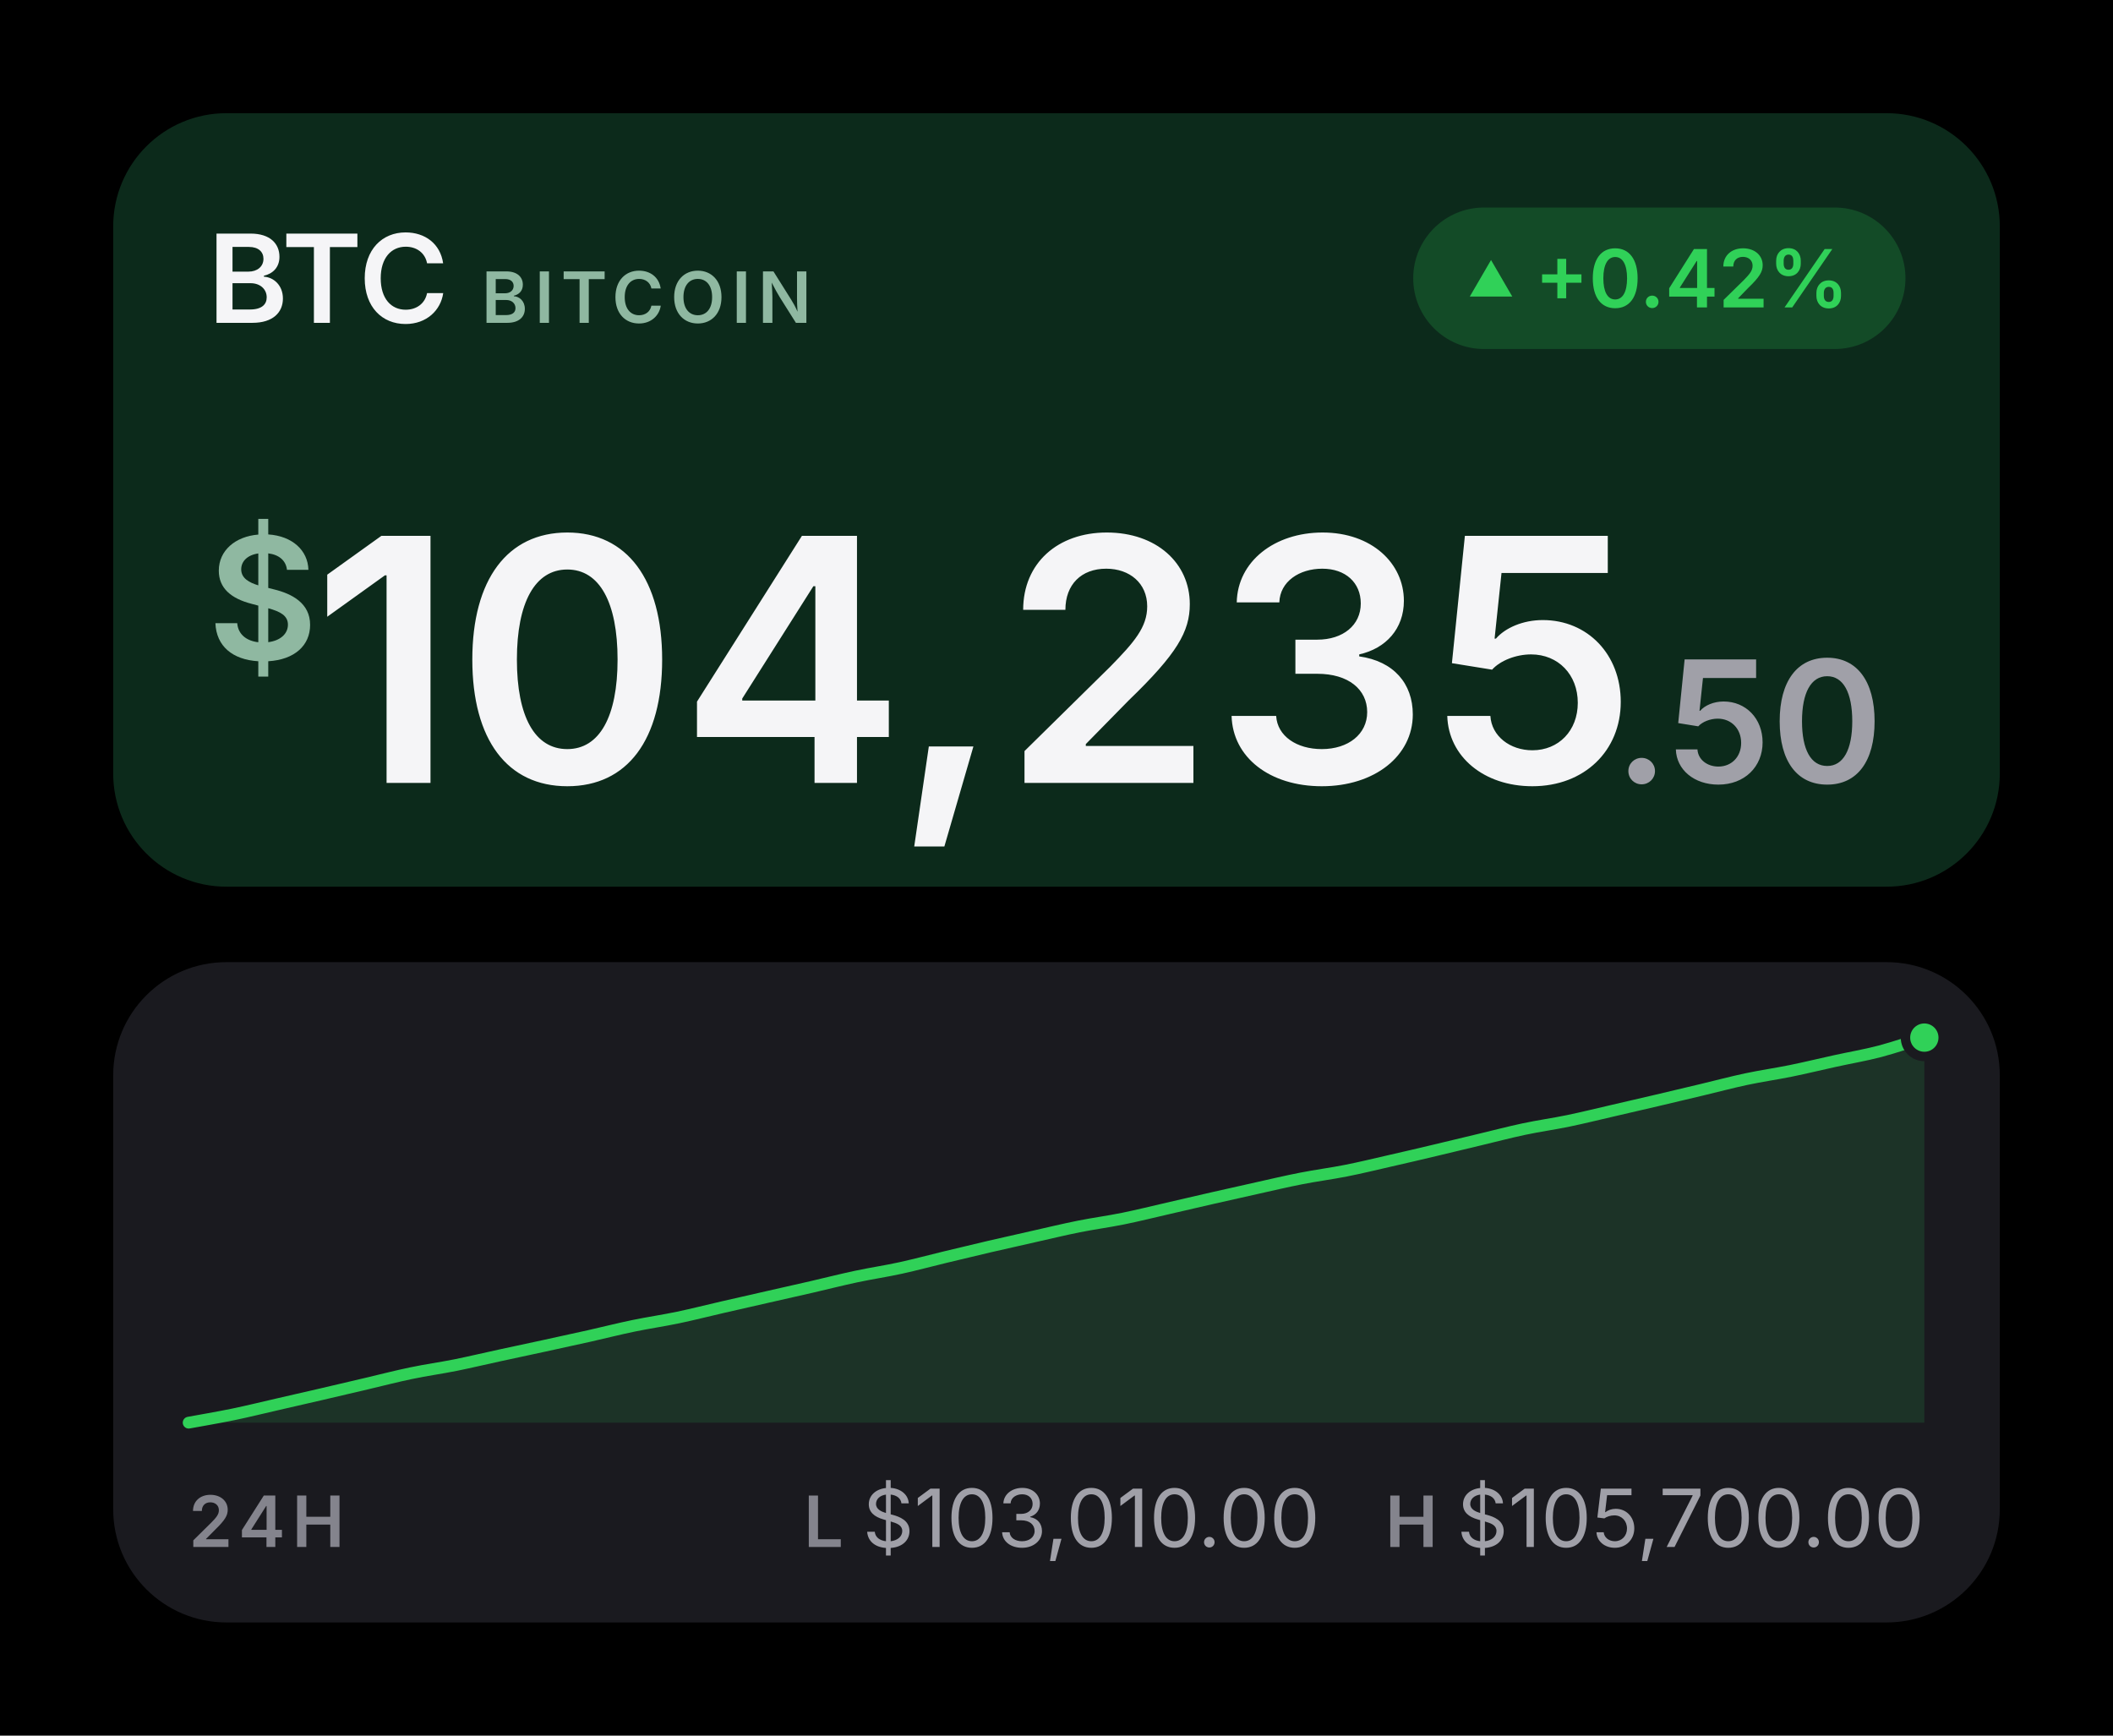
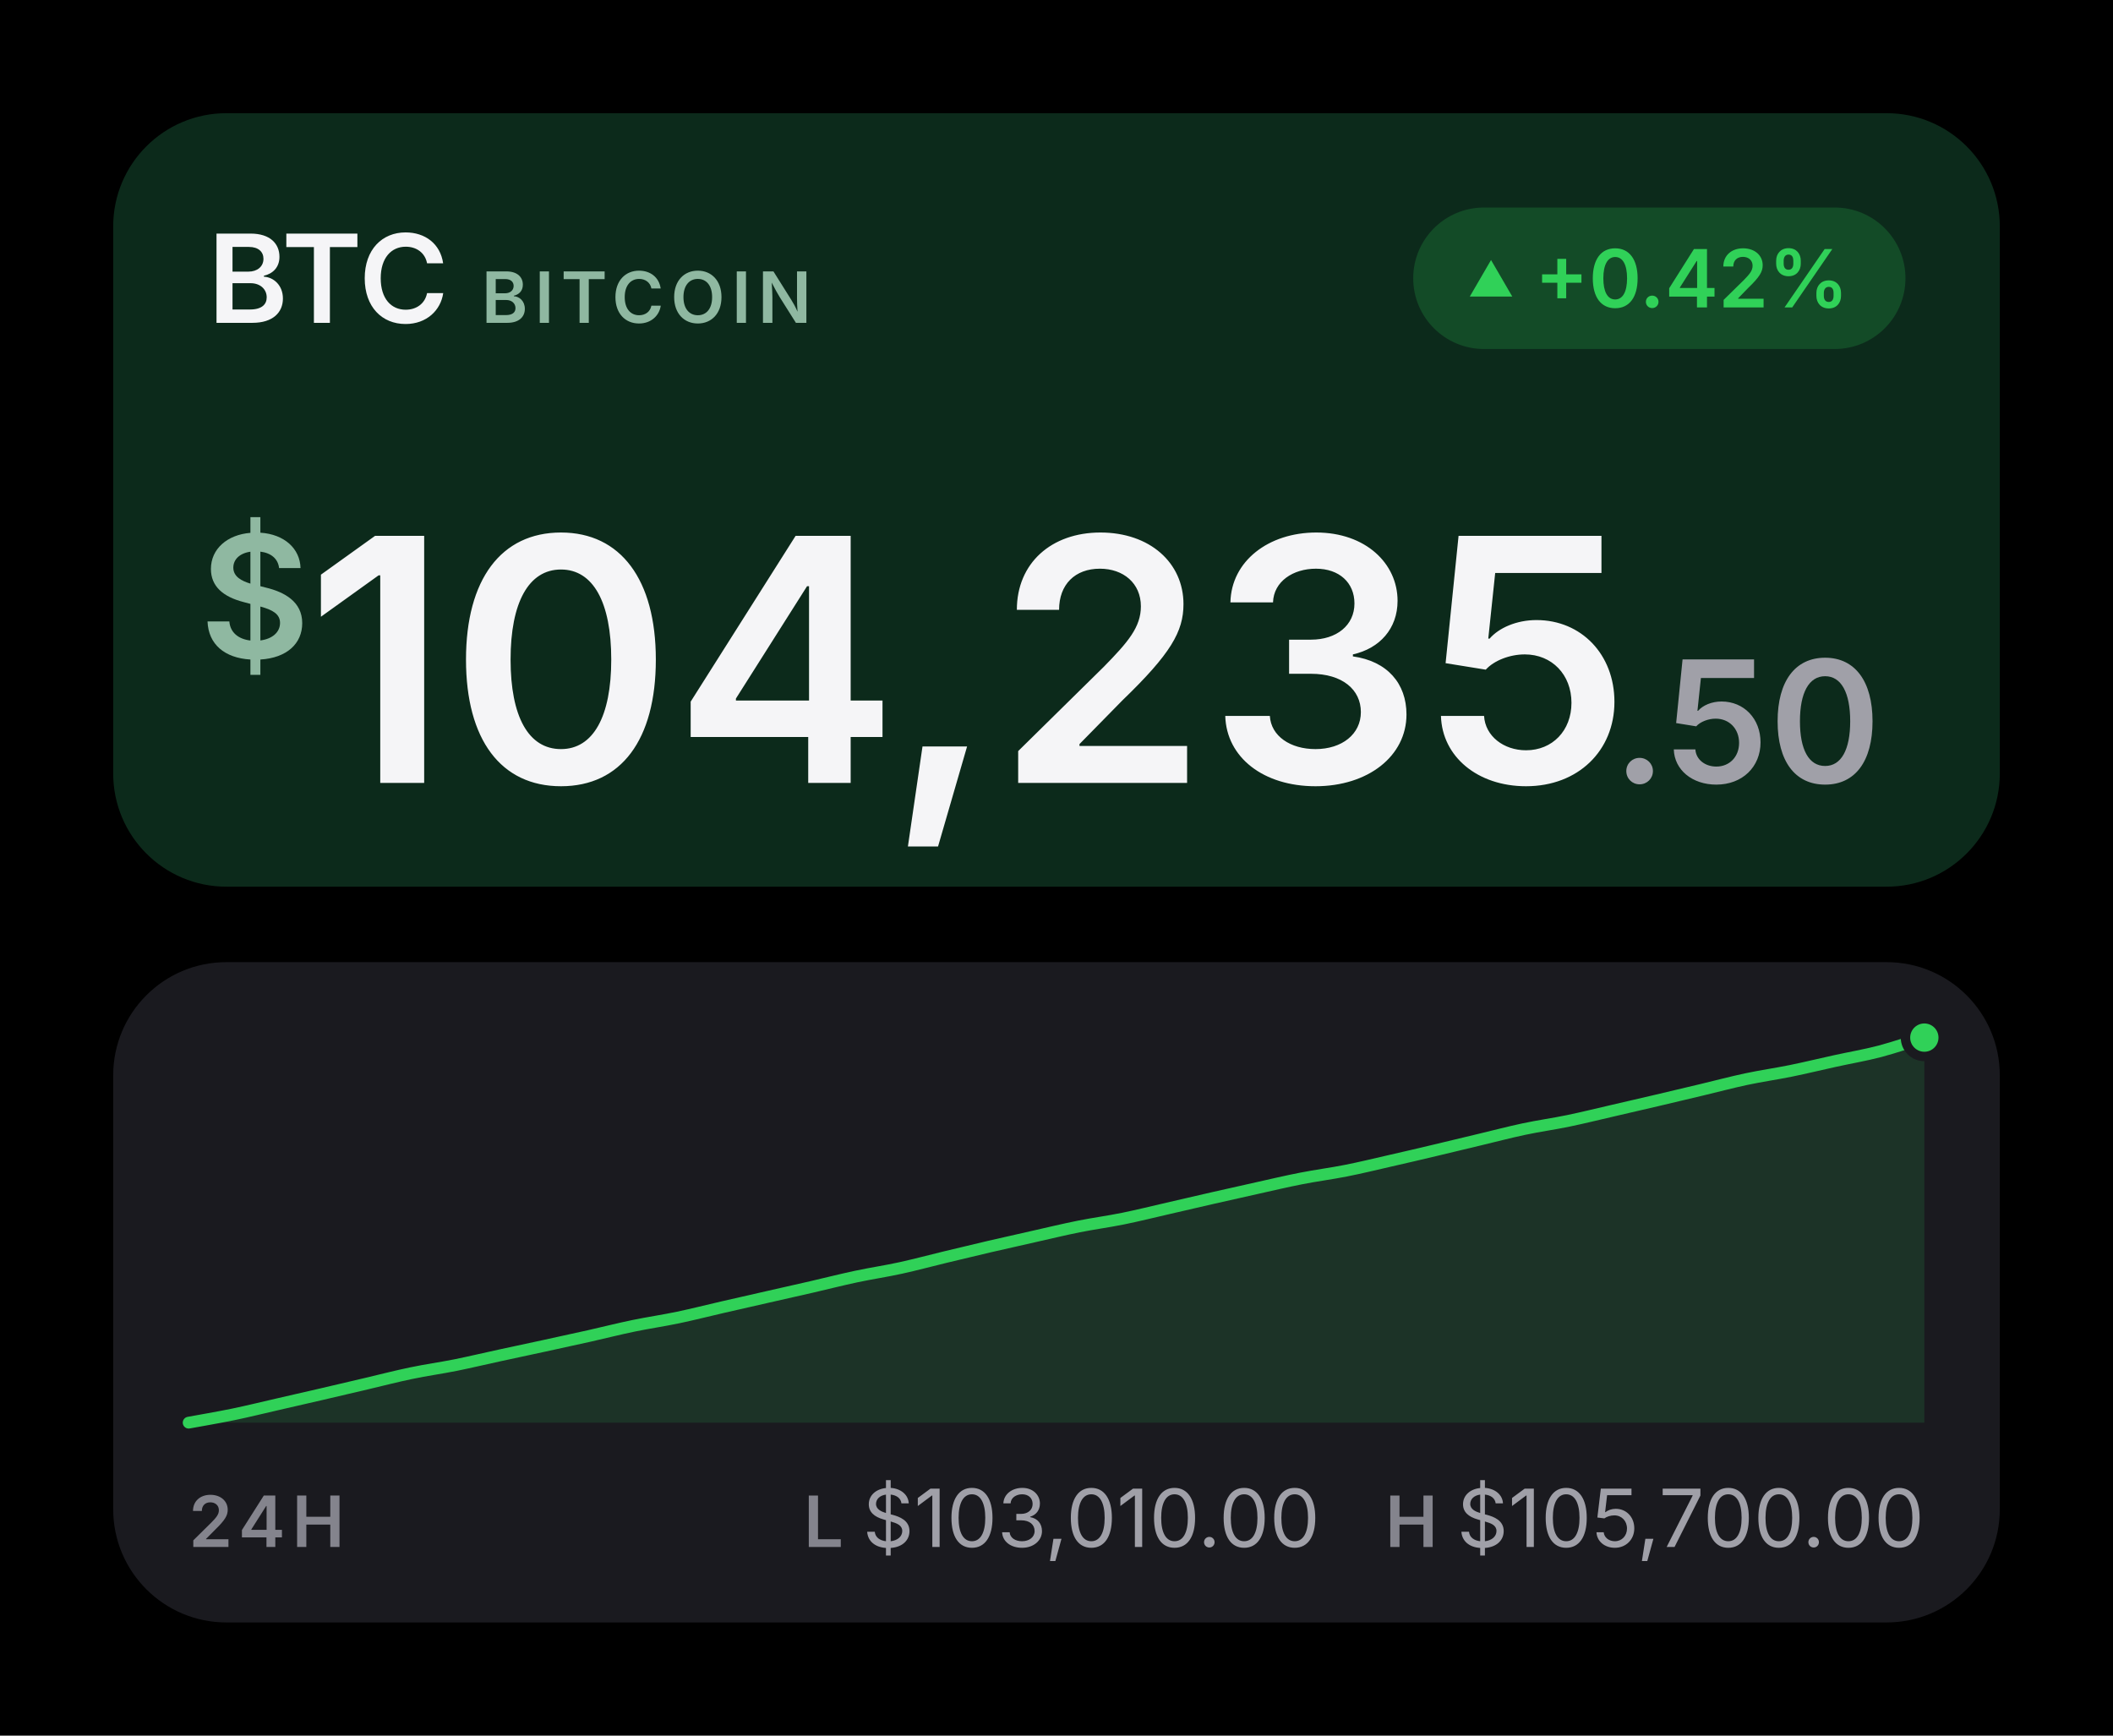
<svg xmlns="http://www.w3.org/2000/svg" width="448" height="368" viewBox="0 0 448 368">
  <rect x="0.00" y="0.00" width="448.00" height="368.00" fill="#000000" />
  <rect x="24.00" y="24.00" width="400.00" height="164.00" rx="24.00" fill="#0c2a1b" />
  <rect x="299.63" y="44.00" width="104.37" height="30.00" rx="15.00" fill="#30d158" fill-opacity="0.200" />
  <path d="M311.63 62.87L316.13 55.13L320.63 62.87Z" fill="#30d158" />
  <text x="392.00" y="65.18" font-family="Inter" font-size="17.00" font-weight="600" fill="#30d158" text-anchor="end">+0.42%</text>
  <text x="44.00" y="68.45" font-family="Inter" font-size="26.00" font-weight="600" fill="#f5f5f7" text-anchor="start">BTC</text>
  <text x="102.06" y="68.45" font-family="Inter" font-size="15.00" font-weight="600" fill="#8fb8a1" text-anchor="start" letter-spacing="1.40">BITCOIN</text>
-   <text x="44.00" y="139.83" font-family="Inter" font-size="36.00" font-weight="600" fill="#8fb8a1" text-anchor="start">$</text>
-   <text x="66.07" y="166.00" font-family="Inter" font-size="72.00" font-weight="600" fill="#f5f5f7" text-anchor="start">104,235</text>
-   <text x="342.33" y="166.00" font-family="Inter" font-size="36.00" font-weight="600" fill="#a0a0a8" text-anchor="start">.50</text>
+   <text x="42.33" y="139.46" font-family="Inter" font-size="36.00" font-weight="600" fill="#8fb8a1" text-anchor="start">$</text>
+   <text x="64.73" y="166.00" font-family="Inter" font-size="72.00" font-weight="600" fill="#f5f5f7" text-anchor="start">104,235</text>
+   <text x="341.89" y="166.00" font-family="Inter" font-size="36.00" font-weight="600" fill="#a0a0a8" text-anchor="start">.50</text>
  <rect x="24.00" y="204.00" width="400.00" height="140.00" rx="24.00" fill="#1a1a1f" />
  <text x="40.00" y="328.00" font-family="Inter" font-size="15.00" font-weight="600" fill="#84848d" text-anchor="start" letter-spacing="1.40">24H</text>
  <text x="408.00" y="328.00" font-family="Inter" font-size="17.00" font-weight="400" fill="#a0a0a8" text-anchor="end">$105,700.00</text>
  <text x="304.86" y="328.00" font-family="Inter" font-size="15.00" font-weight="600" fill="#84848d" text-anchor="end">H</text>
  <text x="279.87" y="328.00" font-family="Inter" font-size="17.00" font-weight="400" fill="#a0a0a8" text-anchor="end">$103,010.00</text>
  <text x="178.87" y="328.00" font-family="Inter" font-size="15.00" font-weight="600" fill="#84848d" text-anchor="end">L</text>
  <path d="M40.00 301.64C41.57 301.35 46.29 300.54 49.44 299.89C52.58 299.24 55.73 298.46 58.87 297.74C62.02 297.02 65.16 296.31 68.31 295.57C71.45 294.84 74.60 294.10 77.74 293.36C80.89 292.62 84.03 291.80 87.18 291.15C90.32 290.49 93.47 290.06 96.62 289.43C99.76 288.79 102.91 288.04 106.05 287.36C109.20 286.68 112.34 286.02 115.49 285.33C118.63 284.65 121.78 283.96 124.92 283.26C128.07 282.55 131.21 281.75 134.36 281.10C137.50 280.45 140.65 280.00 143.79 279.34C146.94 278.68 150.09 277.87 153.23 277.15C156.38 276.42 159.52 275.71 162.67 275.00C165.81 274.28 168.96 273.58 172.10 272.86C175.25 272.13 178.39 271.33 181.54 270.66C184.68 269.99 187.83 269.53 190.97 268.84C194.12 268.15 197.26 267.30 200.41 266.54C203.56 265.79 206.70 265.03 209.85 264.29C212.99 263.56 216.14 262.85 219.28 262.15C222.43 261.44 225.57 260.68 228.72 260.05C231.86 259.42 235.01 259.01 238.15 258.37C241.30 257.73 244.44 256.94 247.59 256.22C250.74 255.50 253.88 254.76 257.03 254.04C260.17 253.33 263.32 252.62 266.46 251.92C269.61 251.22 272.75 250.47 275.90 249.86C279.04 249.24 282.19 248.84 285.33 248.22C288.48 247.60 291.62 246.83 294.77 246.11C297.91 245.40 301.06 244.66 304.21 243.91C307.35 243.17 310.50 242.40 313.64 241.65C316.79 240.90 319.93 240.07 323.08 239.40C326.22 238.73 329.37 238.30 332.51 237.65C335.66 237.00 338.80 236.21 341.95 235.49C345.09 234.76 348.24 234.04 351.38 233.30C354.53 232.56 357.68 231.80 360.82 231.06C363.97 230.31 367.11 229.47 370.26 228.80C373.40 228.13 376.55 227.69 379.69 227.05C382.84 226.41 385.98 225.64 389.13 224.95C392.27 224.26 395.42 223.73 398.56 222.91C401.71 222.08 406.43 220.48 408.00 220.00L408.00 301.64L40.00 301.64Z" fill="#30d158" fill-opacity="0.140" />
  <path d="M40.00 301.64C41.57 301.35 46.29 300.54 49.44 299.89C52.58 299.24 55.73 298.46 58.87 297.74C62.02 297.02 65.16 296.31 68.31 295.57C71.45 294.84 74.60 294.10 77.74 293.36C80.89 292.62 84.03 291.80 87.18 291.15C90.32 290.49 93.47 290.06 96.62 289.43C99.76 288.79 102.91 288.04 106.05 287.36C109.20 286.68 112.34 286.02 115.49 285.33C118.63 284.65 121.78 283.96 124.92 283.26C128.07 282.55 131.21 281.75 134.36 281.10C137.50 280.45 140.65 280.00 143.79 279.34C146.94 278.68 150.09 277.87 153.23 277.15C156.38 276.42 159.52 275.71 162.67 275.00C165.81 274.28 168.96 273.58 172.10 272.86C175.25 272.13 178.39 271.33 181.54 270.66C184.68 269.99 187.83 269.53 190.97 268.84C194.12 268.15 197.26 267.30 200.41 266.54C203.56 265.79 206.70 265.03 209.85 264.29C212.99 263.56 216.14 262.85 219.28 262.15C222.43 261.44 225.57 260.68 228.72 260.05C231.86 259.42 235.01 259.01 238.15 258.37C241.30 257.73 244.44 256.94 247.59 256.22C250.74 255.50 253.88 254.76 257.03 254.04C260.17 253.33 263.32 252.62 266.46 251.92C269.61 251.22 272.75 250.47 275.90 249.86C279.04 249.24 282.19 248.84 285.33 248.22C288.48 247.60 291.62 246.83 294.77 246.11C297.91 245.40 301.06 244.66 304.21 243.91C307.35 243.17 310.50 242.40 313.64 241.65C316.79 240.90 319.93 240.07 323.08 239.40C326.22 238.73 329.37 238.30 332.51 237.65C335.66 237.00 338.80 236.21 341.95 235.49C345.09 234.76 348.24 234.04 351.38 233.30C354.53 232.56 357.68 231.80 360.82 231.06C363.97 230.31 367.11 229.47 370.26 228.80C373.40 228.13 376.55 227.69 379.69 227.05C382.84 226.41 385.98 225.64 389.13 224.95C392.27 224.26 395.42 223.73 398.56 222.91C401.71 222.08 406.43 220.48 408.00 220.00" fill="none" stroke="#30d158" stroke-width="2.50" stroke-linecap="round" stroke-linejoin="round" />
  <circle cx="408.00" cy="220.00" r="5.00" fill="#1a1a1f" />
  <circle cx="408.00" cy="220.00" r="3.00" fill="#30d158" />
</svg>
